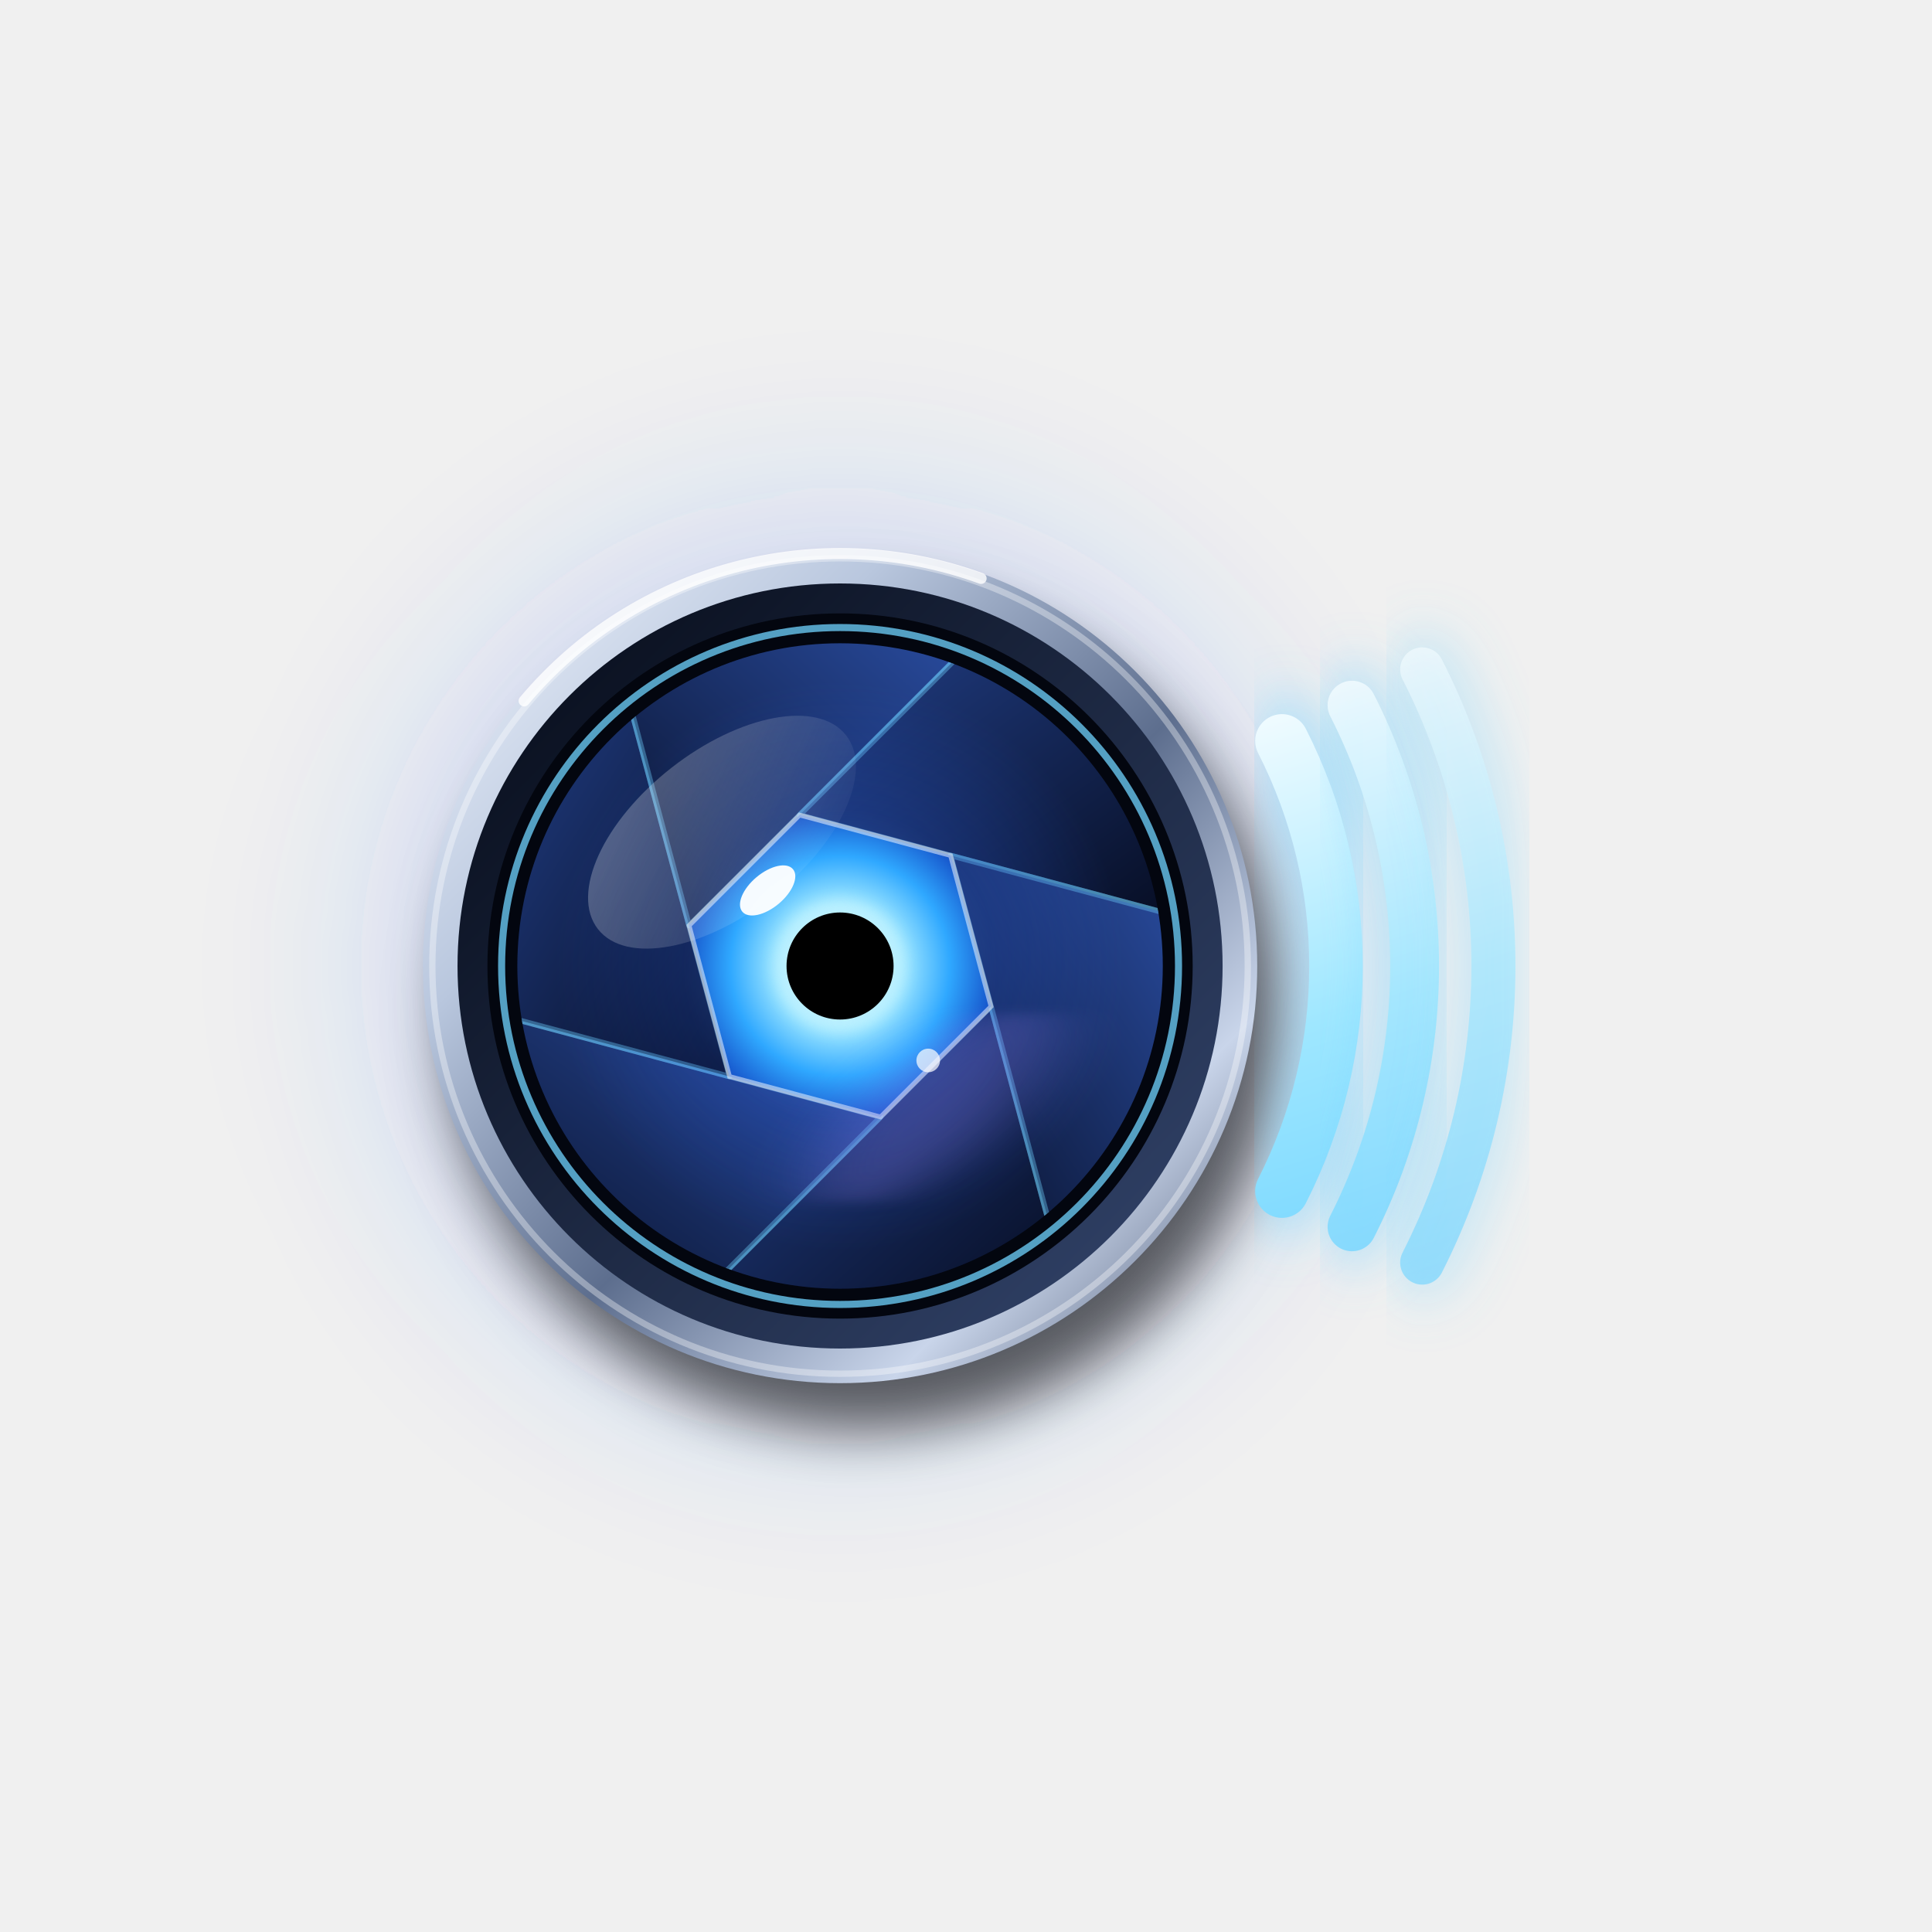
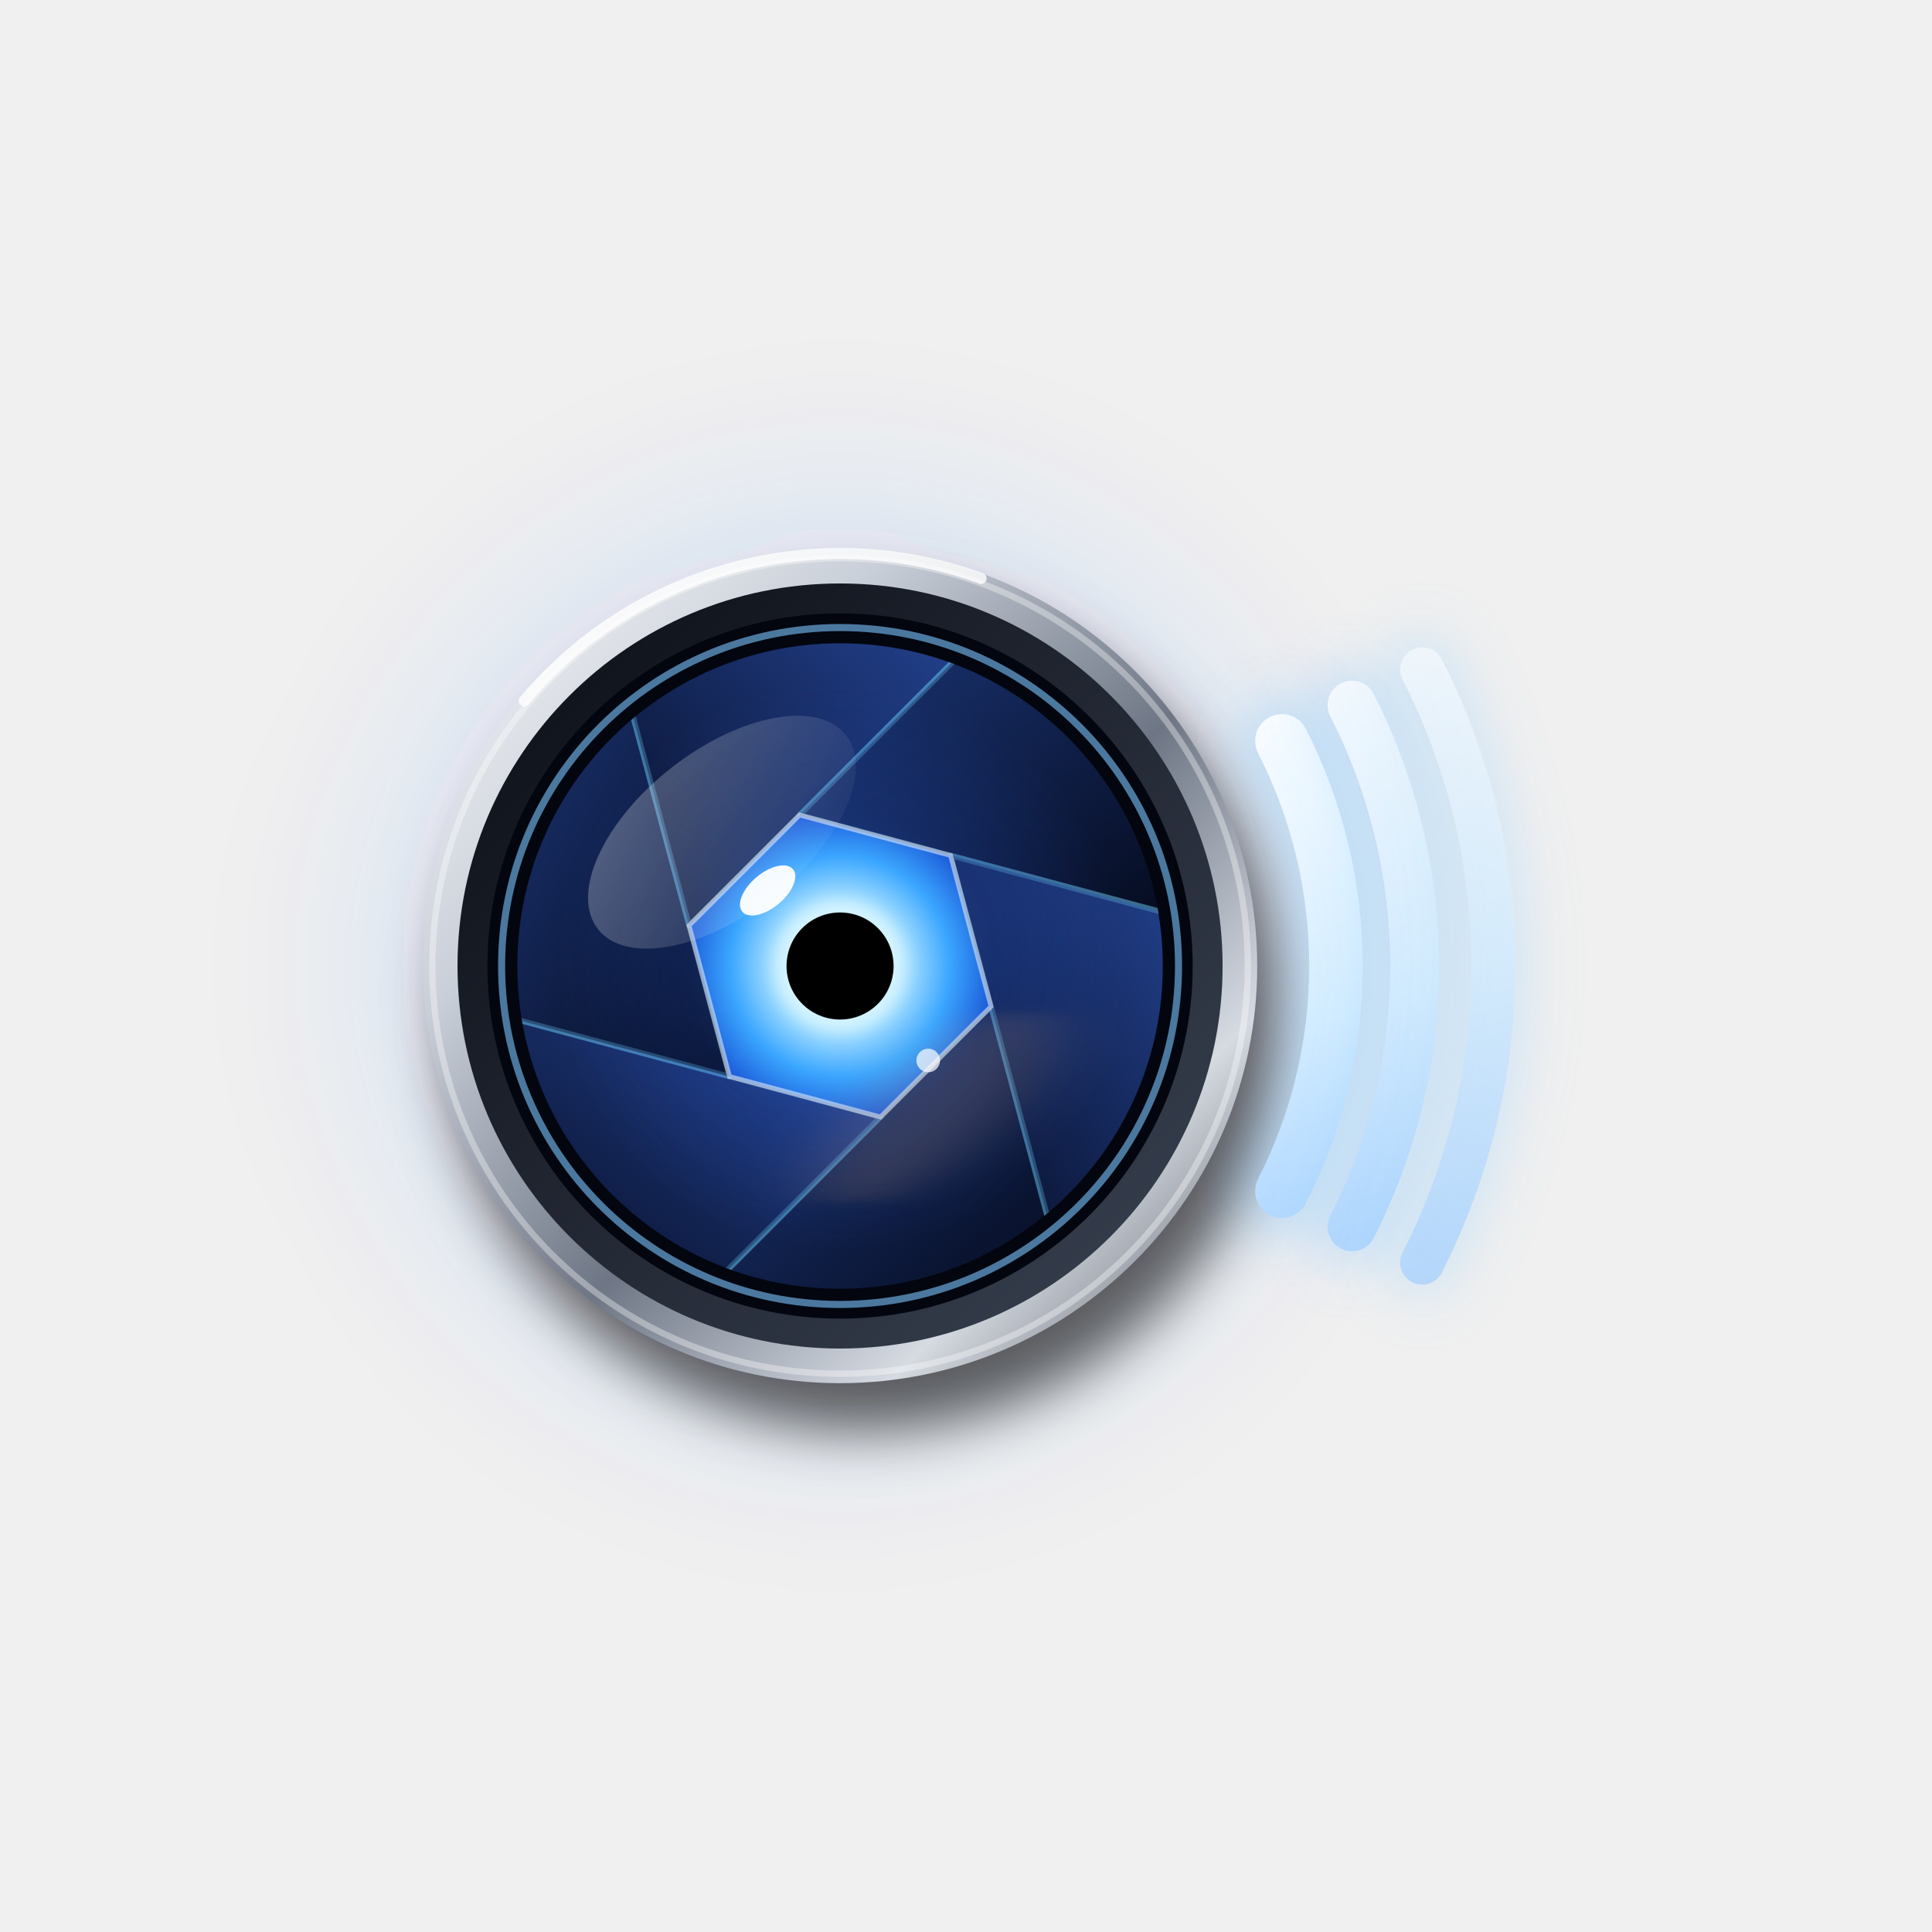
<svg xmlns="http://www.w3.org/2000/svg" viewBox="0 0 108 108" width="108" height="108">
  <defs>
    <linearGradient id="bg" x1="0" y1="0" x2="1" y2="1">
-       <stop offset="0" stop-color="#3A7BFF" />
-       <stop offset=".45" stop-color="#1638B8" />
-       <stop offset=".8" stop-color="#1A0F6B" />
-       <stop offset="1" stop-color="#12053F" />
+       <stop offset="0" stop-color="#2C6BF2" />
+       <stop offset=".42" stop-color="#1A47C8" />
+       <stop offset=".78" stop-color="#0F2A86" />
+       <stop offset="1" stop-color="#0A1A5A" />
    </linearGradient>
    <radialGradient id="bgGlow" cx="30%" cy="22%" r="60%">
-       <stop offset="0" stop-color="#9FE7FF" stop-opacity=".45" />
-       <stop offset="1" stop-color="#9FE7FF" stop-opacity="0" />
+       <stop offset="0" stop-color="#DCEBFF" stop-opacity=".2" />
+       <stop offset="1" stop-color="#DCEBFF" stop-opacity="0" />
    </radialGradient>
    <radialGradient id="spill" cx="50%" cy="50%" r="50%">
-       <stop offset="0" stop-color="#6FD3FF" stop-opacity=".55" />
-       <stop offset=".55" stop-color="#2F6BFF" stop-opacity=".18" />
+       <stop offset="0" stop-color="#5FC8FF" stop-opacity=".45" />
+       <stop offset=".55" stop-color="#2F6BFF" stop-opacity=".14" />
      <stop offset="1" stop-color="#2F6BFF" stop-opacity="0" />
    </radialGradient>
    <radialGradient id="vignette" cx="50%" cy="50%" r="50%">
-       <stop offset=".72" stop-color="#000" stop-opacity="0" />
-       <stop offset="1" stop-color="#000" stop-opacity=".35" />
+       <stop offset=".7" stop-color="#030A2A" stop-opacity="0" />
+       <stop offset="1" stop-color="#030A2A" stop-opacity=".4" />
    </radialGradient>
    <linearGradient id="sheen" x1="0" y1="0" x2="0" y2="1">
      <stop offset="0" stop-color="#FFFFFF" stop-opacity=".07" />
      <stop offset=".5" stop-color="#FFFFFF" stop-opacity="0" />
    </linearGradient>
    <radialGradient id="aura" cx="50%" cy="50%" r="50%">
-       <stop offset="0" stop-color="#6FD3FF" stop-opacity=".55" />
-       <stop offset=".6" stop-color="#2F6BFF" stop-opacity=".18" />
+       <stop offset="0" stop-color="#7CCBFF" stop-opacity=".32" />
+       <stop offset=".6" stop-color="#2F6BFF" stop-opacity=".12" />
      <stop offset="1" stop-color="#2F6BFF" stop-opacity="0" />
    </radialGradient>
    <linearGradient id="metal" x1="0" y1="0" x2="1" y2="1">
-       <stop offset="0" stop-color="#F4F8FF" />
-       <stop offset=".28" stop-color="#B9C7DE" />
-       <stop offset=".55" stop-color="#5D6E8E" />
-       <stop offset=".78" stop-color="#C9D5EA" />
-       <stop offset="1" stop-color="#3A4763" />
+       <stop offset="0" stop-color="#FBFCFD" />
+       <stop offset=".28" stop-color="#C9CFD8" />
+       <stop offset=".55" stop-color="#6E7685" />
+       <stop offset=".78" stop-color="#D6DBE2" />
+       <stop offset="1" stop-color="#40464F" />
    </linearGradient>
    <linearGradient id="bevel" x1="0" y1="0" x2="1" y2="1">
-       <stop offset="0" stop-color="#050A16" />
-       <stop offset="1" stop-color="#34466E" />
+       <stop offset="0" stop-color="#0A0D14" />
+       <stop offset="1" stop-color="#3A4252" />
    </linearGradient>
    <radialGradient id="glass" cx="50%" cy="50%" r="50%">
-       <stop offset="0" stop-color="#12357A" />
-       <stop offset=".7" stop-color="#081633" />
-       <stop offset="1" stop-color="#03081A" />
+       <stop offset="0" stop-color="#0E2C6E" />
+       <stop offset=".7" stop-color="#06112B" />
+       <stop offset="1" stop-color="#020614" />
    </radialGradient>
    <linearGradient id="bladeA" x1="0" y1="0" x2="1" y2="1">
-       <stop offset="0" stop-color="#22408A" />
-       <stop offset="1" stop-color="#060C20" />
+       <stop offset="0" stop-color="#1B3678" />
+       <stop offset="1" stop-color="#050A1C" />
    </linearGradient>
    <linearGradient id="bladeB" x1="1" y1="0" x2="0" y2="1">
-       <stop offset="0" stop-color="#2B4FA6" />
-       <stop offset="1" stop-color="#081028" />
+       <stop offset="0" stop-color="#244494" />
+       <stop offset="1" stop-color="#060D24" />
    </linearGradient>
    <radialGradient id="iris" cx="46.0" cy="54.0" r="9.98" gradientUnits="userSpaceOnUse">
      <stop offset="0" stop-color="#FFFFFF" />
-       <stop offset=".38" stop-color="#A8ECFF" />
-       <stop offset=".7" stop-color="#2FA8FF" />
-       <stop offset="1" stop-color="#1550C8" />
+       <stop offset=".36" stop-color="#C2EEFF" />
+       <stop offset=".7" stop-color="#3AA6FF" />
+       <stop offset="1" stop-color="#1A56D6" />
    </radialGradient>
    <linearGradient id="wave" gradientUnits="userSpaceOnUse" x1="74.0" y1="34.0" x2="87.0" y2="74.0">
      <stop offset="0" stop-color="#FFFFFF" />
-       <stop offset=".55" stop-color="#9FE7FF" />
-       <stop offset="1" stop-color="#6FD3FF" />
+       <stop offset=".55" stop-color="#D2ECFF" />
+       <stop offset="1" stop-color="#9CCBFF" />
    </linearGradient>
    <linearGradient id="spec" x1="0" y1="0" x2="1" y2="1">
      <stop offset="0" stop-color="#FFFFFF" stop-opacity=".55" />
      <stop offset="1" stop-color="#FFFFFF" stop-opacity="0" />
    </linearGradient>
    <clipPath id="glassClip">
      <circle cx="46.0" cy="54.0" r="20.5" />
    </clipPath>
    <filter id="soft" x="-50%" y="-50%" width="200%" height="200%">
      <feGaussianBlur stdDeviation=".45" />
    </filter>
-     <filter id="glow" x="-50%" y="-50%" width="200%" height="200%">
+     <filter id="glow" filterUnits="userSpaceOnUse" x="0" y="0" width="108" height="108">
      <feGaussianBlur stdDeviation="1.6" />
    </filter>
    <filter id="haze" x="-50%" y="-50%" width="200%" height="200%">
      <feGaussianBlur stdDeviation="4" />
    </filter>
    <filter id="drop" x="-50%" y="-50%" width="200%" height="200%">
      <feGaussianBlur stdDeviation="1.8" />
    </filter>
  </defs>
  <g transform="translate(54 54) scale(0.88) translate(-54 -54)">
    <circle cx="46.0" cy="54.0" r="35.5" fill="url(#aura)" filter="url(#haze)" />
    <circle cx="47.5" cy="57.0" r="26.5" fill="#000" opacity=".6" filter="url(#drop)" />
-     <path d="M74.07,39.70 A31.50,31.50 0 0,1 74.07,68.30" fill="none" stroke="#6FD3FF" stroke-width="5.60" stroke-opacity="0.45" stroke-linecap="round" filter="url(#glow)" />
+     <path d="M74.07,39.70 A31.50,31.50 0 0,1 74.07,68.30" fill="none" stroke="#7CC4FF" stroke-width="5.60" stroke-opacity="0.35" stroke-linecap="round" filter="url(#glow)" />
    <path d="M74.07,39.70 A31.50,31.50 0 0,1 74.07,68.30" fill="none" stroke="url(#wave)" stroke-width="3.40" stroke-opacity="1.00" stroke-linecap="round" />
-     <path d="M78.52,37.43 A36.50,36.50 0 0,1 78.52,70.57" fill="none" stroke="#6FD3FF" stroke-width="5.30" stroke-opacity="0.38" stroke-linecap="round" filter="url(#glow)" />
+     <path d="M78.52,37.43 A36.50,36.50 0 0,1 78.52,70.57" fill="none" stroke="#7CC4FF" stroke-width="5.30" stroke-opacity="0.30" stroke-linecap="round" filter="url(#glow)" />
    <path d="M78.52,37.43 A36.50,36.50 0 0,1 78.52,70.57" fill="none" stroke="url(#wave)" stroke-width="3.10" stroke-opacity="0.85" stroke-linecap="round" />
-     <path d="M82.98,35.16 A41.50,41.50 0 0,1 82.98,72.84" fill="none" stroke="#6FD3FF" stroke-width="5.00" stroke-opacity="0.29" stroke-linecap="round" filter="url(#glow)" />
+     <path d="M82.98,35.16 A41.50,41.50 0 0,1 82.98,72.84" fill="none" stroke="#7CC4FF" stroke-width="5.00" stroke-opacity="0.23" stroke-linecap="round" filter="url(#glow)" />
    <path d="M82.98,35.16 A41.50,41.50 0 0,1 82.98,72.84" fill="none" stroke="url(#wave)" stroke-width="2.80" stroke-opacity="0.65" stroke-linecap="round" />
    <circle cx="46.0" cy="54.0" r="26.5" fill="url(#metal)" />
    <circle cx="46.0" cy="54.0" r="25.9" fill="none" stroke="#FFFFFF" stroke-opacity=".35" stroke-width=".4" />
    <circle cx="46.0" cy="54.0" r="24.3" fill="url(#bevel)" />
    <circle cx="46.0" cy="54.0" r="22.4" fill="#03060F" />
-     <circle cx="46.0" cy="54.0" r="21.5" fill="none" stroke="#6FD3FF" stroke-opacity=".75" stroke-width=".45" />
+     <circle cx="46.0" cy="54.0" r="21.5" fill="none" stroke="#7CC4FF" stroke-opacity=".6" stroke-width=".45" />
    <circle cx="46.0" cy="54.0" r="20.5" fill="url(#glass)" />
    <g clip-path="url(#glassClip)">
-       <polygon points="55.59,56.57 48.57,63.59 37.38,74.78 40.17,75.73 43.05,76.31 45.99,76.50 48.93,76.31 51.81,75.74 54.60,74.79 57.24,73.49 59.69,71.86" fill="url(#bladeA)" stroke="#6FD3FF" stroke-opacity=".38" stroke-width=".35" stroke-linejoin="round" />
-       <polygon points="48.57,63.59 38.98,61.02 23.69,56.93 24.26,59.81 25.21,62.60 26.51,65.24 28.14,67.69 30.08,69.90 32.29,71.84 34.74,73.48 37.38,74.78" fill="url(#bladeB)" stroke="#6FD3FF" stroke-opacity=".38" stroke-width=".35" stroke-linejoin="round" />
-       <polygon points="38.98,61.02 36.41,51.43 32.31,36.14 30.10,38.08 28.16,40.29 26.52,42.74 25.22,45.38 24.27,48.17 23.69,51.05 23.50,53.99 23.69,56.93" fill="url(#bladeA)" stroke="#6FD3FF" stroke-opacity=".38" stroke-width=".35" stroke-linejoin="round" />
-       <polygon points="36.41,51.43 43.43,44.41 54.62,33.22 51.83,32.27 48.95,31.69 46.01,31.50 43.07,31.69 40.19,32.26 37.40,33.21 34.76,34.51 32.31,36.14" fill="url(#bladeB)" stroke="#6FD3FF" stroke-opacity=".38" stroke-width=".35" stroke-linejoin="round" />
-       <polygon points="43.43,44.41 53.02,46.98 68.31,51.07 67.74,48.19 66.79,45.40 65.49,42.76 63.86,40.31 61.92,38.10 59.71,36.16 57.26,34.52 54.62,33.22" fill="url(#bladeA)" stroke="#6FD3FF" stroke-opacity=".38" stroke-width=".35" stroke-linejoin="round" />
-       <polygon points="53.02,46.98 55.59,56.57 59.69,71.86 61.90,69.92 63.84,67.71 65.48,65.26 66.78,62.62 67.73,59.83 68.31,56.95 68.50,54.01 68.31,51.07" fill="url(#bladeB)" stroke="#6FD3FF" stroke-opacity=".38" stroke-width=".35" stroke-linejoin="round" />
+       <polygon points="55.59,56.57 48.57,63.59 37.38,74.78 40.17,75.73 43.05,76.31 45.99,76.50 48.93,76.31 51.81,75.74 54.60,74.79 57.24,73.49 59.69,71.86" fill="url(#bladeA)" stroke="#6FD3FF" stroke-opacity=".28" stroke-width=".35" stroke-linejoin="round" />
+       <polygon points="48.57,63.59 38.98,61.02 23.69,56.93 24.26,59.81 25.21,62.60 26.51,65.24 28.14,67.69 30.08,69.90 32.29,71.84 34.74,73.48 37.38,74.78" fill="url(#bladeB)" stroke="#6FD3FF" stroke-opacity=".28" stroke-width=".35" stroke-linejoin="round" />
+       <polygon points="38.98,61.02 36.41,51.43 32.31,36.14 30.10,38.08 28.16,40.29 26.52,42.74 25.22,45.38 24.27,48.17 23.69,51.05 23.50,53.99 23.69,56.93" fill="url(#bladeA)" stroke="#6FD3FF" stroke-opacity=".28" stroke-width=".35" stroke-linejoin="round" />
+       <polygon points="36.41,51.43 43.43,44.41 54.62,33.22 51.83,32.27 48.95,31.69 46.01,31.50 43.07,31.69 40.19,32.26 37.40,33.21 34.76,34.51 32.31,36.14" fill="url(#bladeB)" stroke="#6FD3FF" stroke-opacity=".28" stroke-width=".35" stroke-linejoin="round" />
+       <polygon points="43.43,44.41 53.02,46.98 68.31,51.07 67.74,48.19 66.79,45.40 65.49,42.76 63.86,40.31 61.92,38.10 59.71,36.16 57.26,34.52 54.62,33.22" fill="url(#bladeA)" stroke="#6FD3FF" stroke-opacity=".28" stroke-width=".35" stroke-linejoin="round" />
+       <polygon points="53.02,46.98 55.59,56.57 59.69,71.86 61.90,69.92 63.84,67.71 65.48,65.26 66.78,62.62 67.73,59.83 68.31,56.95 68.50,54.01 68.31,51.07" fill="url(#bladeB)" stroke="#6FD3FF" stroke-opacity=".28" stroke-width=".35" stroke-linejoin="round" />
      <circle cx="46.0" cy="54.0" r="18.06" fill="url(#spill)" />
    </g>
    <polygon points="55.59,56.57 48.57,63.59 38.98,61.02 36.41,51.43 43.43,44.41 53.02,46.98" fill="url(#iris)" />
    <polygon points="55.59,56.57 48.57,63.59 38.98,61.02 36.41,51.43 43.43,44.41 53.02,46.98" fill="none" stroke="#FFFFFF" stroke-opacity=".5" stroke-width=".3" />
-     <circle cx="46.0" cy="54.0" r="4.1" fill="#BDF0FF" opacity=".8" filter="url(#soft)" />
+     <circle cx="46.0" cy="54.0" r="4.1" fill="#D6F3FF" opacity=".8" filter="url(#soft)" />
    <circle cx="46.0" cy="54.0" r="3.4" fill="#000" />
    <g clip-path="url(#glassClip)">
-       <ellipse cx="52.0" cy="63.0" rx="9" ry="3.4" transform="rotate(-38 52.0 63.0)" fill="#A98BFF" opacity=".22" filter="url(#glow)" />
+       <ellipse cx="52.0" cy="63.0" rx="9" ry="3.4" transform="rotate(-38 52.0 63.0)" fill="#FFB866" opacity=".14" filter="url(#glow)" />
      <ellipse cx="38.5" cy="45.5" rx="10" ry="5.2" transform="rotate(-38 38.5 45.5)" fill="url(#spec)" opacity=".55" />
    </g>
    <ellipse cx="41.4" cy="49.2" rx="2.1" ry="1.1" transform="rotate(-40 41.4 49.2)" fill="#FFFFFF" opacity=".95" />
    <circle cx="51.6" cy="60.0" r=".75" fill="#FFFFFF" opacity=".7" />
    <path d="M25.93,37.16 A26.20,26.20 0 0,1 54.96,29.38" fill="none" stroke="#FFFFFF" stroke-width="0.7" stroke-opacity="0.8" stroke-linecap="round" />
  </g>
</svg>
